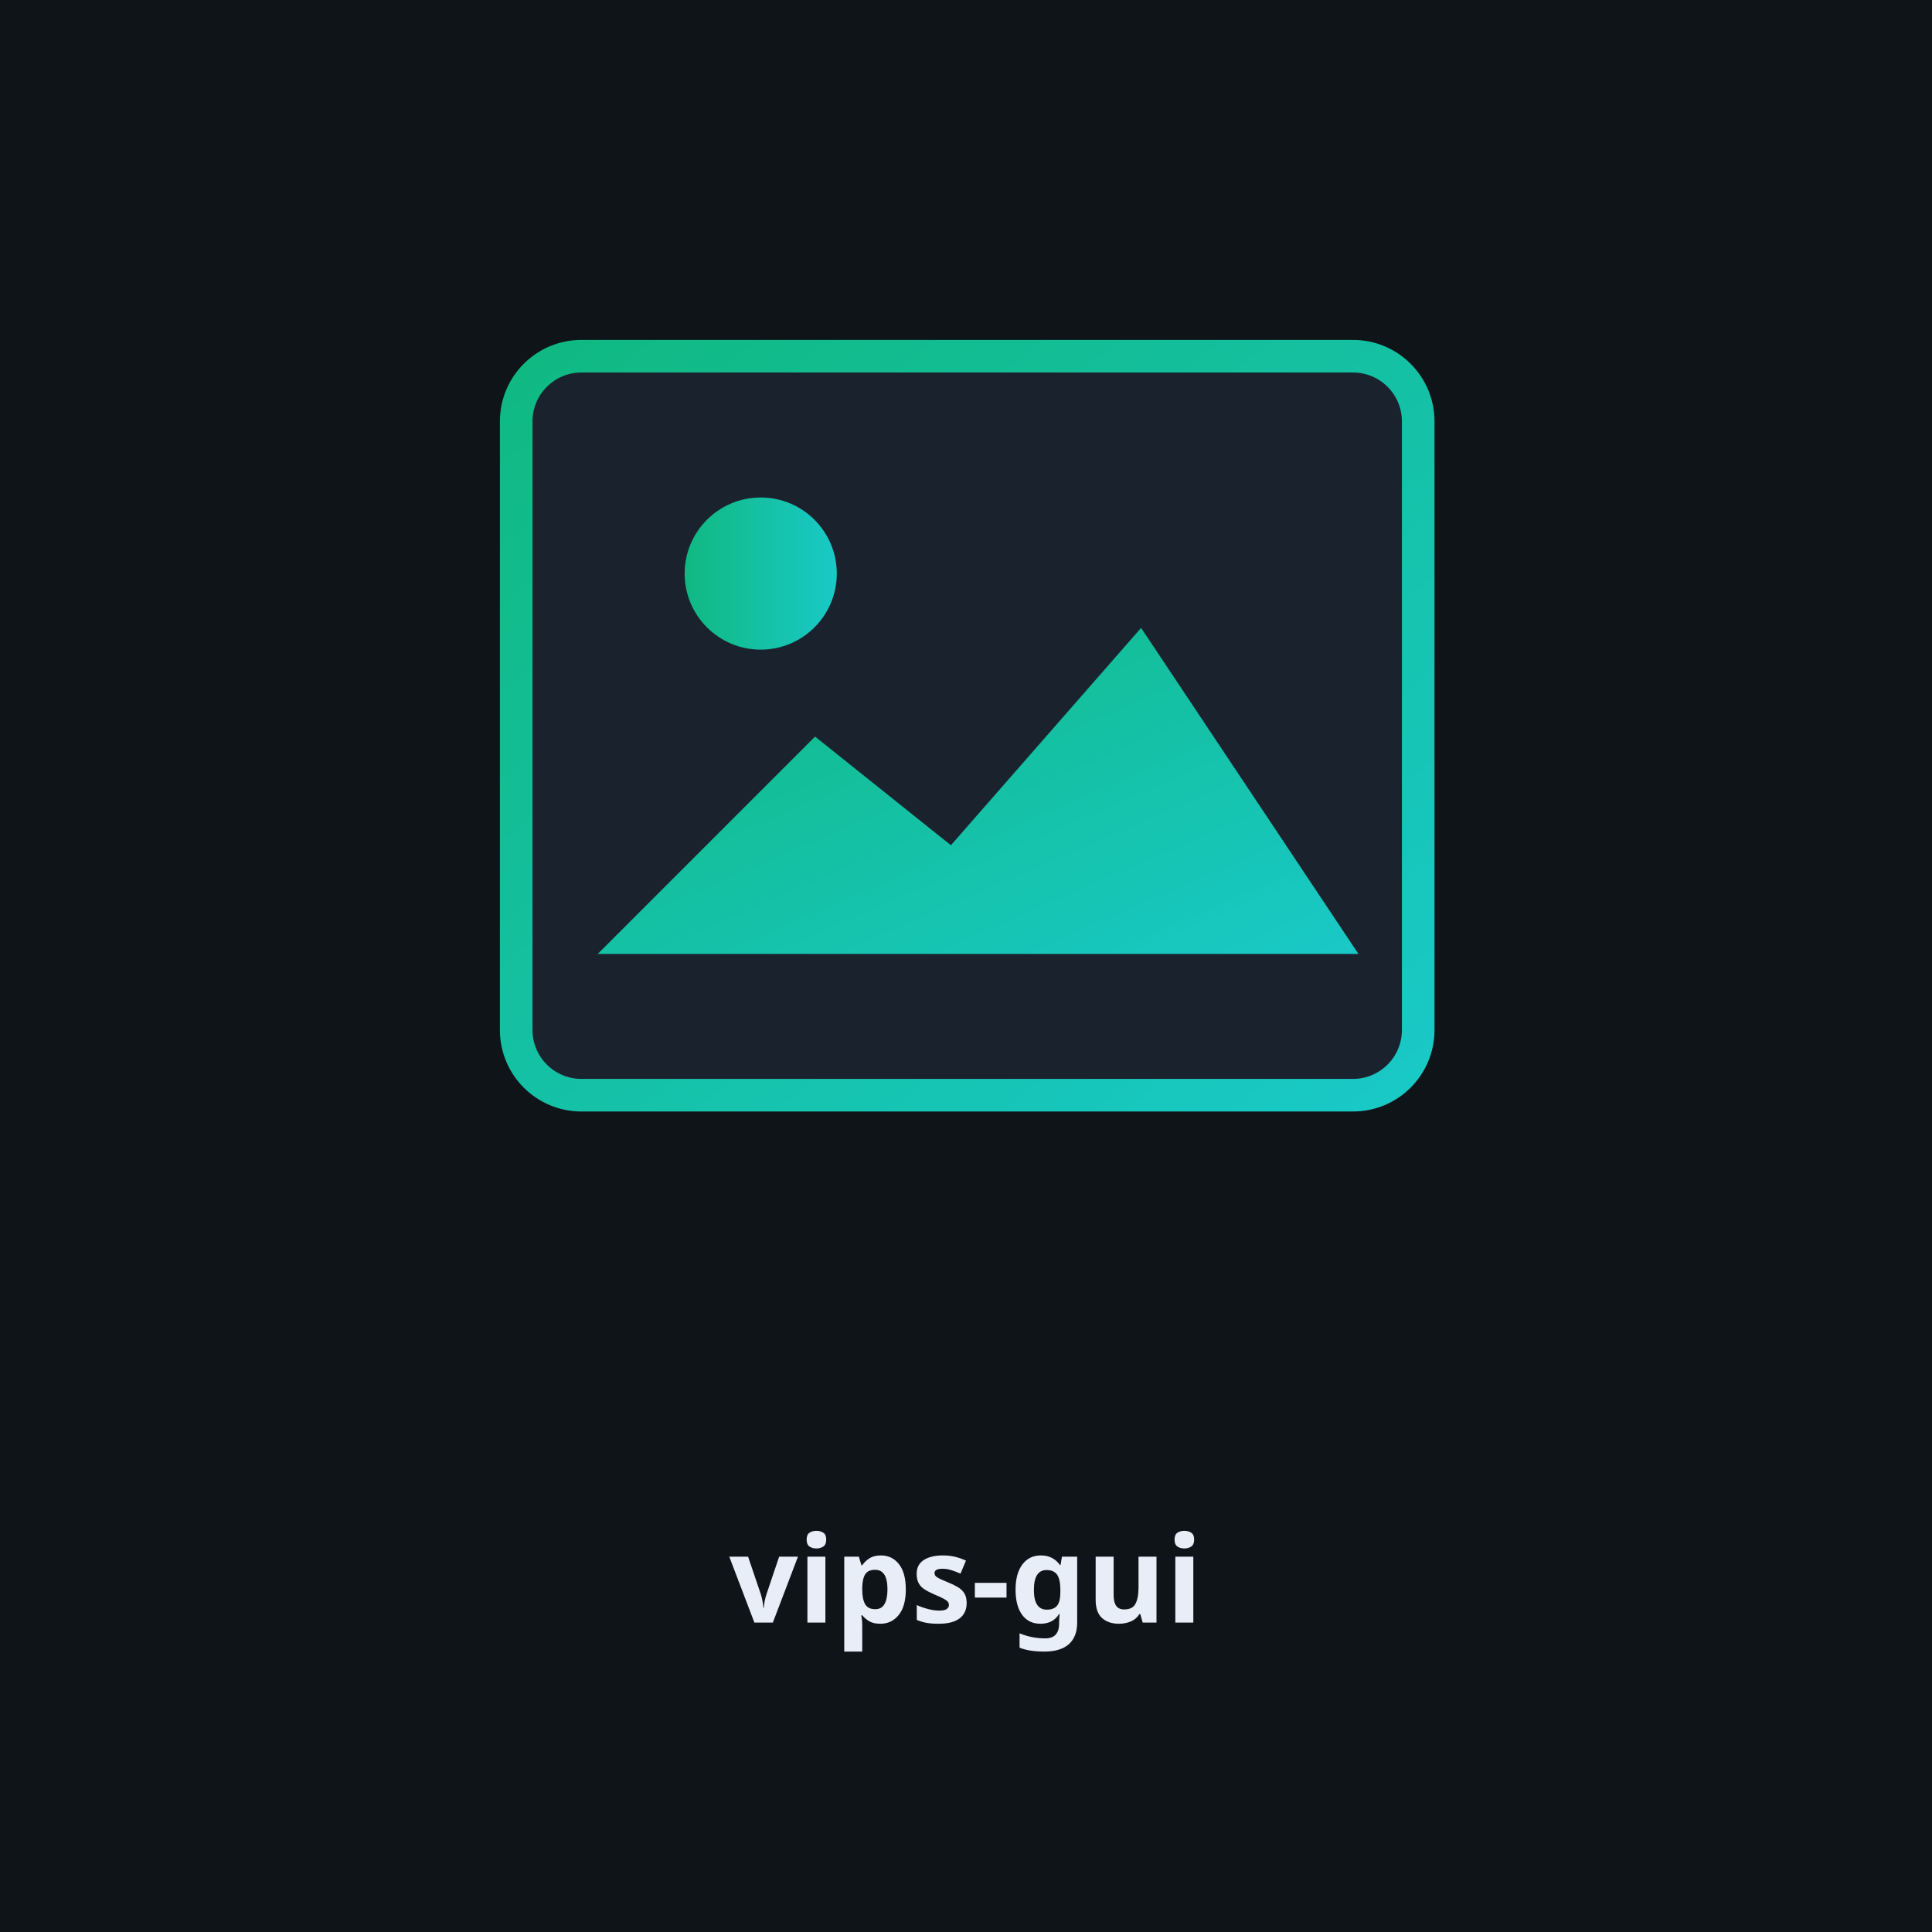
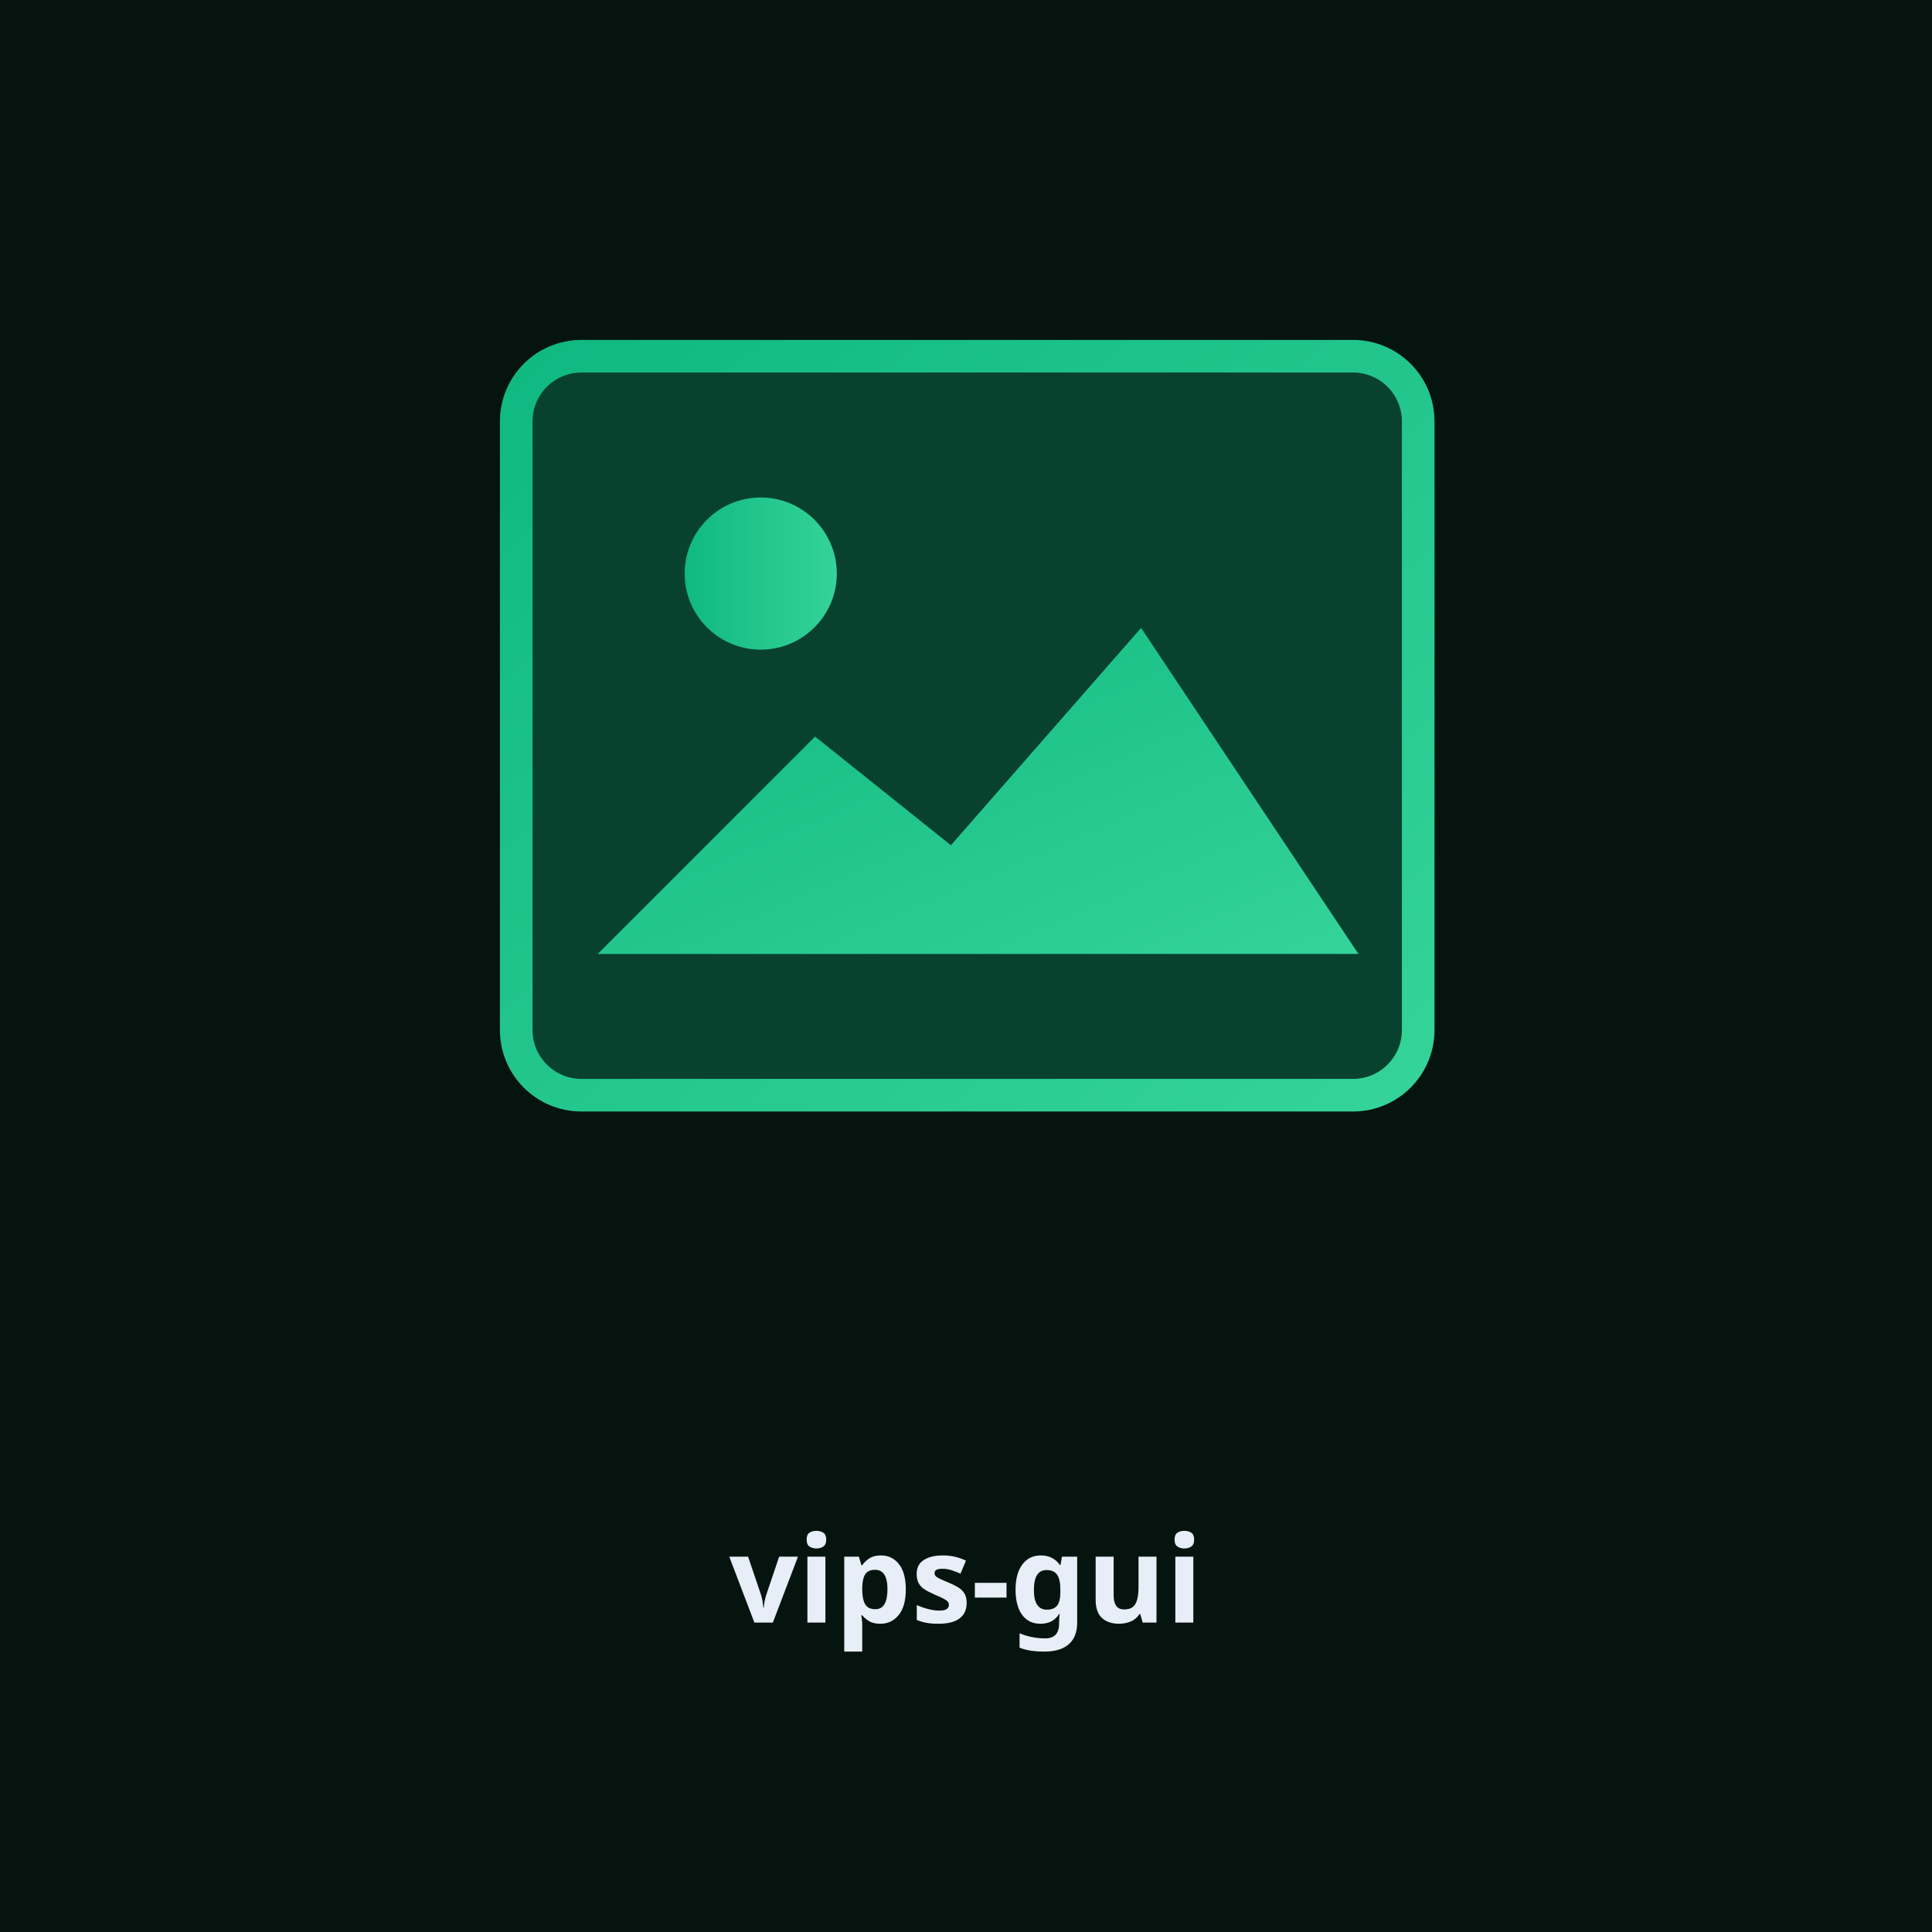
<svg xmlns="http://www.w3.org/2000/svg" viewBox="0 0 512 512" width="512" height="512" role="img" aria-label="vips-gui">
  <defs>
    <linearGradient id="ac" x1="0" y1="0" x2="1" y2="1">
      <stop offset="0" stop-color="#10b981" />
-       <stop offset="1" stop-color="#19c9c7" />
+       <stop offset="1" stop-color="#34d399" />
    </linearGradient>
    <linearGradient id="gWarm" x1="0%" y1="0%" x2="100%" y2="0%">
      <stop offset="0%" stop-color="#10b981" />
-       <stop offset="100%" stop-color="#19c9c7" />
+       <stop offset="100%" stop-color="#34d399" />
    </linearGradient>
    <linearGradient id="canvasGrad" x1="0%" y1="0%" x2="100%" y2="100%">
-       <stop offset="0%" stop-color="#0a0e14" />
-       <stop offset="45%" stop-color="#151c28" />
-       <stop offset="100%" stop-color="#0c1820" />
-     </linearGradient>
-     <linearGradient id="bg" x1="0" y1="0" x2="1" y2="1">
-       <stop offset="0" stop-color="#1e1b4b" />
-       <stop offset="0.55" stop-color="#0f3a4a" />
-       <stop offset="1" stop-color="#0f766e" />
+       <stop offset="0%" stop-color="#061714" />
+       <stop offset="45%" stop-color="#083828" />
+       <stop offset="100%" stop-color="#061410" />
    </linearGradient>
    <radialGradient id="glowA" cx="18%" cy="22%" r="55%">
-       <stop offset="0%" stop-color="#10b981" stop-opacity="0.22" />
+       <stop offset="0%" stop-color="#10b981" stop-opacity="0.28" />
      <stop offset="100%" stop-color="#10b981" stop-opacity="0" />
    </radialGradient>
    <radialGradient id="glowB" cx="88%" cy="78%" r="50%">
-       <stop offset="0%" stop-color="#19c9c7" stop-opacity="0.20" />
-       <stop offset="100%" stop-color="#19c9c7" stop-opacity="0" />
+       <stop offset="0%" stop-color="#34d399" stop-opacity="0.24" />
+       <stop offset="100%" stop-color="#34d399" stop-opacity="0" />
    </radialGradient>
  </defs>
-   <rect width="512" height="512" fill="#0f1419" />
+   <rect width="512" height="512" fill="#061410" />
  <g transform="translate(72 8) scale(0.72)">
-     <rect x="90" y="120" width="332" height="272" rx="24" fill="#1a222d" stroke="url(#ac)" stroke-width="12" />
+     <rect x="90" y="120" width="332" height="272" rx="24" fill="#08422f" stroke="url(#ac)" stroke-width="12" />
    <circle cx="180" cy="200" r="28" fill="url(#gWarm)" />
    <path d="M120 340 L200 260 L250 300 L320 220 L400 340 Z" fill="url(#ac)" />
  </g>
  <text x="256" y="430" text-anchor="middle" font-family="Segoe UI, system-ui, sans-serif" font-size="32" font-weight="700" fill="#e8eef7">vips-gui</text>
</svg>
